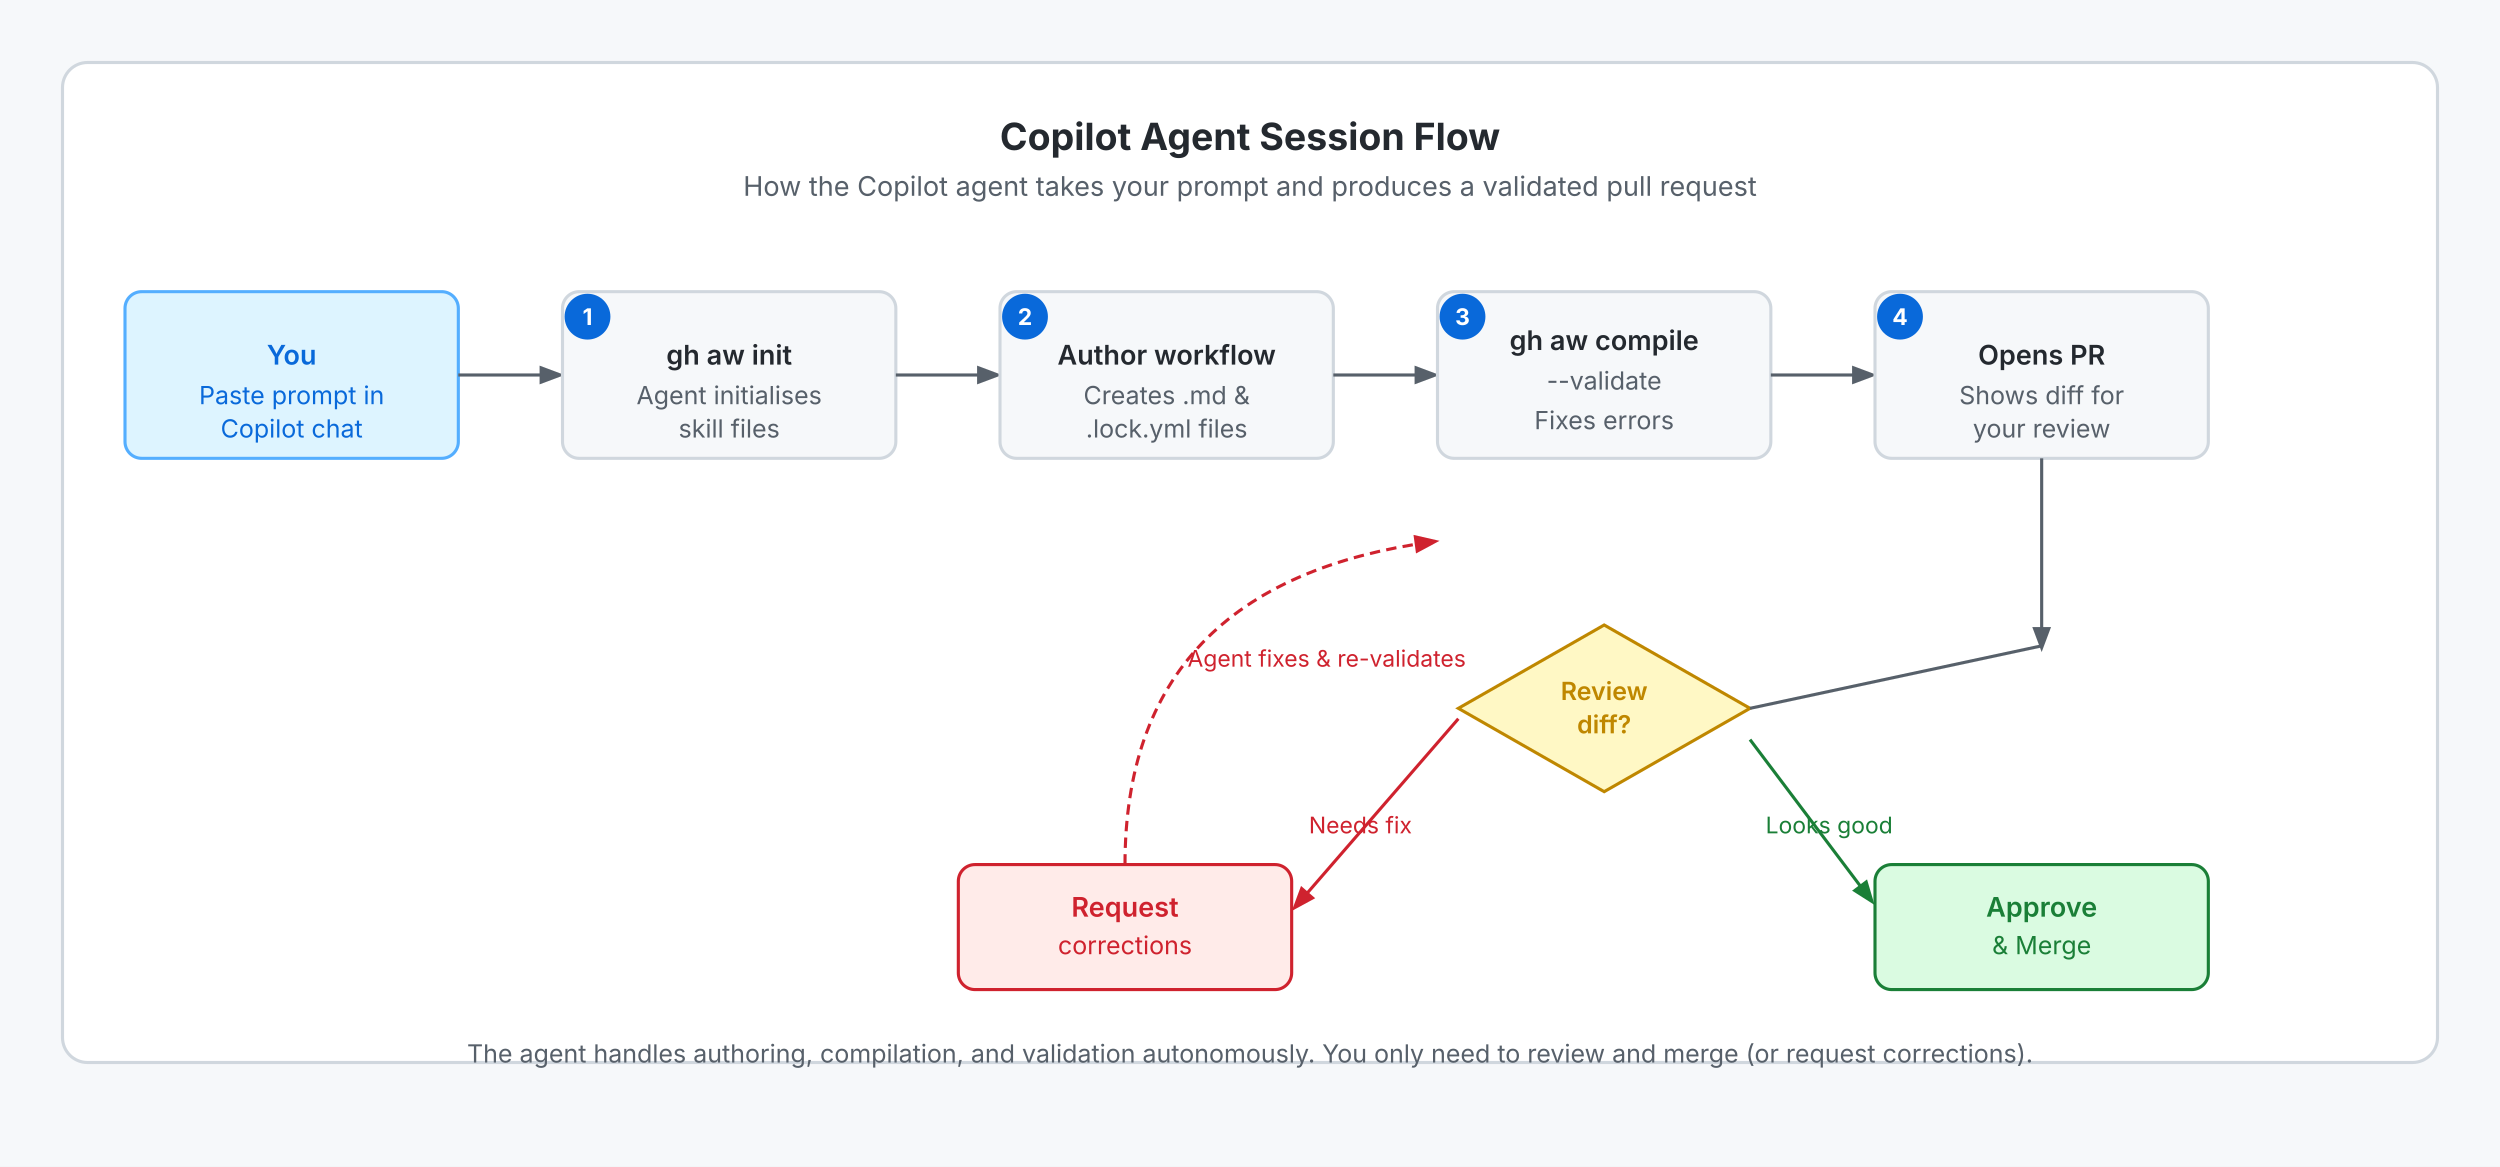
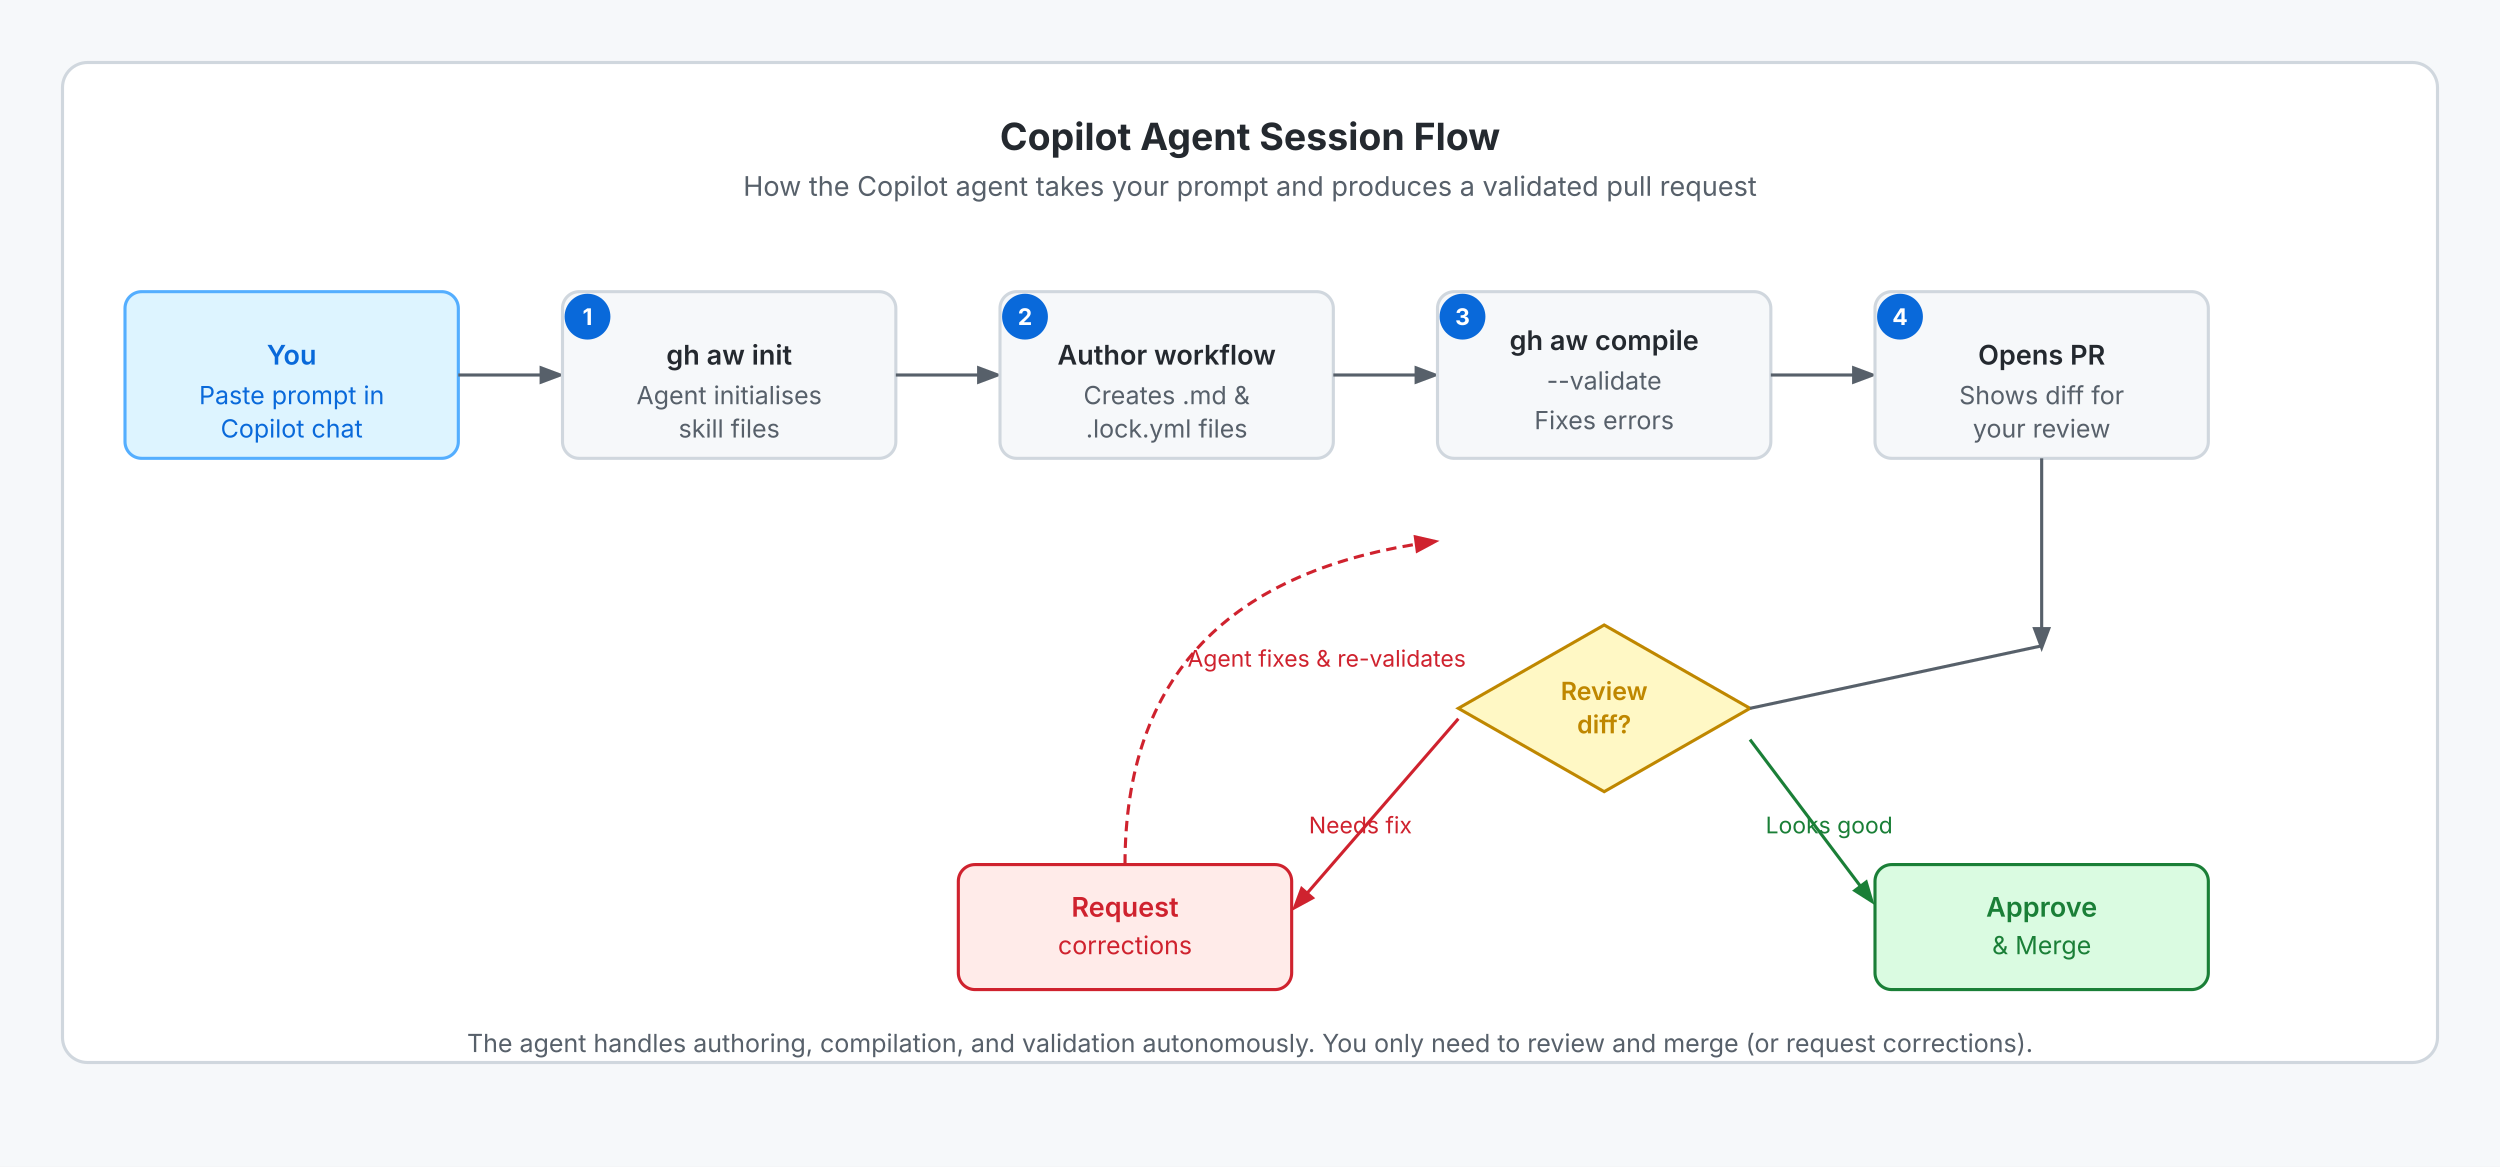
<svg xmlns="http://www.w3.org/2000/svg" width="1200" height="560" viewBox="0 0 1200 560" role="img" aria-label="Copilot agent session flow: prompt to pull request merge">
  <rect width="1200" height="560" fill="#f6f8fa" />
  <rect x="30" y="30" width="1140" height="480" rx="12" ry="12" fill="white" stroke="#d0d7de" stroke-width="1.5" />
  <text x="600" y="72" font-family="system-ui, -apple-system, sans-serif" font-size="18" font-weight="700" fill="#24292f" text-anchor="middle">Copilot Agent Session Flow</text>
  <text x="600" y="94" font-family="system-ui, -apple-system, sans-serif" font-size="13" fill="#57606a" text-anchor="middle">How the Copilot agent takes your prompt and produces a validated pull request</text>
  <rect x="60" y="140" width="160" height="80" rx="8" ry="8" fill="#ddf4ff" stroke="#54aeff" stroke-width="1.5" />
  <text x="140" y="175" font-family="system-ui, -apple-system, sans-serif" font-size="13" font-weight="600" fill="#0969da" text-anchor="middle">You</text>
  <text x="140" y="194" font-family="system-ui, -apple-system, sans-serif" font-size="12" fill="#0969da" text-anchor="middle">Paste prompt in</text>
  <text x="140" y="210" font-family="system-ui, -apple-system, sans-serif" font-size="12" fill="#0969da" text-anchor="middle">Copilot chat</text>
  <line x1="220" y1="180" x2="268" y2="180" stroke="#57606a" stroke-width="1.5" marker-end="url(#arrow)" />
  <rect x="270" y="140" width="160" height="80" rx="8" ry="8" fill="#f6f8fa" stroke="#d0d7de" stroke-width="1.5" />
  <circle cx="282" cy="152" r="11" fill="#0969da" />
  <text x="282" y="156" font-family="system-ui, -apple-system, sans-serif" font-size="11" font-weight="700" fill="white" text-anchor="middle">1</text>
  <text x="350" y="175" font-family="system-ui, -apple-system, sans-serif" font-size="13" font-weight="600" fill="#24292f" text-anchor="middle">gh aw init</text>
  <text x="350" y="194" font-family="system-ui, -apple-system, sans-serif" font-size="12" fill="#57606a" text-anchor="middle">Agent initialises</text>
  <text x="350" y="210" font-family="system-ui, -apple-system, sans-serif" font-size="12" fill="#57606a" text-anchor="middle">skill files</text>
  <line x1="430" y1="180" x2="478" y2="180" stroke="#57606a" stroke-width="1.5" marker-end="url(#arrow)" />
  <rect x="480" y="140" width="160" height="80" rx="8" ry="8" fill="#f6f8fa" stroke="#d0d7de" stroke-width="1.5" />
  <circle cx="492" cy="152" r="11" fill="#0969da" />
  <text x="492" y="156" font-family="system-ui, -apple-system, sans-serif" font-size="11" font-weight="700" fill="white" text-anchor="middle">2</text>
  <text x="560" y="175" font-family="system-ui, -apple-system, sans-serif" font-size="13" font-weight="600" fill="#24292f" text-anchor="middle">Author workflow</text>
  <text x="560" y="194" font-family="system-ui, -apple-system, sans-serif" font-size="12" fill="#57606a" text-anchor="middle">Creates .md &amp;</text>
  <text x="560" y="210" font-family="system-ui, -apple-system, sans-serif" font-size="12" fill="#57606a" text-anchor="middle">.lock.yml files</text>
  <line x1="640" y1="180" x2="688" y2="180" stroke="#57606a" stroke-width="1.5" marker-end="url(#arrow)" />
  <rect x="690" y="140" width="160" height="80" rx="8" ry="8" fill="#f6f8fa" stroke="#d0d7de" stroke-width="1.5" />
  <circle cx="702" cy="152" r="11" fill="#0969da" />
  <text x="702" y="156" font-family="system-ui, -apple-system, sans-serif" font-size="11" font-weight="700" fill="white" text-anchor="middle">3</text>
  <text x="770" y="168" font-family="system-ui, -apple-system, sans-serif" font-size="13" font-weight="600" fill="#24292f" text-anchor="middle">gh aw compile</text>
  <text x="770" y="187" font-family="system-ui, -apple-system, sans-serif" font-size="12" fill="#57606a" text-anchor="middle">--validate</text>
  <text x="770" y="206" font-family="system-ui, -apple-system, sans-serif" font-size="12" fill="#57606a" text-anchor="middle">Fixes errors</text>
  <line x1="850" y1="180" x2="898" y2="180" stroke="#57606a" stroke-width="1.5" marker-end="url(#arrow)" />
  <rect x="900" y="140" width="160" height="80" rx="8" ry="8" fill="#f6f8fa" stroke="#d0d7de" stroke-width="1.5" />
  <circle cx="912" cy="152" r="11" fill="#0969da" />
  <text x="912" y="156" font-family="system-ui, -apple-system, sans-serif" font-size="11" font-weight="700" fill="white" text-anchor="middle">4</text>
  <text x="980" y="175" font-family="system-ui, -apple-system, sans-serif" font-size="13" font-weight="600" fill="#24292f" text-anchor="middle">Opens PR</text>
  <text x="980" y="194" font-family="system-ui, -apple-system, sans-serif" font-size="12" fill="#57606a" text-anchor="middle">Shows diff for</text>
  <text x="980" y="210" font-family="system-ui, -apple-system, sans-serif" font-size="12" fill="#57606a" text-anchor="middle">your review</text>
  <defs>
    <marker id="arrow" markerWidth="8" markerHeight="8" refX="6" refY="3" orient="auto">
      <path d="M0,0 L0,6 L8,3 z" fill="#57606a" />
    </marker>
    <marker id="arrow-green" markerWidth="8" markerHeight="8" refX="6" refY="3" orient="auto">
      <path d="M0,0 L0,6 L8,3 z" fill="#1a7f37" />
    </marker>
    <marker id="arrow-red" markerWidth="8" markerHeight="8" refX="6" refY="3" orient="auto">
      <path d="M0,0 L0,6 L8,3 z" fill="#cf222e" />
    </marker>
  </defs>
  <polygon points="770,300 840,340 770,380 700,340" fill="#fff8c5" stroke="#bf8700" stroke-width="1.5" />
  <text x="770" y="336" font-family="system-ui, -apple-system, sans-serif" font-size="12" font-weight="600" fill="#bf8700" text-anchor="middle">Review</text>
  <text x="770" y="352" font-family="system-ui, -apple-system, sans-serif" font-size="12" font-weight="600" fill="#bf8700" text-anchor="middle">diff?</text>
  <line x1="980" y1="220" x2="980" y2="310" stroke="#57606a" stroke-width="1.5" marker-end="url(#arrow)" />
  <line x1="980" y1="310" x2="840" y2="340" stroke="#57606a" stroke-width="1.5" />
  <rect x="900" y="415" width="160" height="60" rx="8" ry="8" fill="#dafbe1" stroke="#1a7f37" stroke-width="1.5" />
  <text x="980" y="440" font-family="system-ui, -apple-system, sans-serif" font-size="13" font-weight="600" fill="#1a7f37" text-anchor="middle">Approve</text>
  <text x="980" y="458" font-family="system-ui, -apple-system, sans-serif" font-size="12" fill="#1a7f37" text-anchor="middle">&amp; Merge</text>
  <line x1="840" y1="355" x2="898" y2="432" stroke="#1a7f37" stroke-width="1.5" marker-end="url(#arrow-green)" />
  <text x="878" y="400" font-family="system-ui, -apple-system, sans-serif" font-size="11" fill="#1a7f37" text-anchor="middle">Looks good</text>
  <rect x="460" y="415" width="160" height="60" rx="8" ry="8" fill="#ffebe9" stroke="#cf222e" stroke-width="1.5" />
  <text x="540" y="440" font-family="system-ui, -apple-system, sans-serif" font-size="13" font-weight="600" fill="#cf222e" text-anchor="middle">Request</text>
  <text x="540" y="458" font-family="system-ui, -apple-system, sans-serif" font-size="12" fill="#cf222e" text-anchor="middle">corrections</text>
  <line x1="700" y1="345" x2="622" y2="435" stroke="#cf222e" stroke-width="1.5" marker-end="url(#arrow-red)" />
  <text x="653" y="400" font-family="system-ui, -apple-system, sans-serif" font-size="11" fill="#cf222e" text-anchor="middle">Needs fix</text>
  <path d="M540,415 Q540,280 688,260" stroke="#cf222e" stroke-width="1.5" fill="none" stroke-dasharray="5,3" marker-end="url(#arrow-red)" />
  <text x="570" y="320" font-family="system-ui, -apple-system, sans-serif" font-size="11" fill="#cf222e" text-anchor="start">Agent fixes &amp; re-validates</text>
-   <text x="600" y="510" font-family="system-ui, -apple-system, sans-serif" font-size="12" fill="#57606a" text-anchor="middle">The agent handles authoring, compilation, and validation autonomously. You only need to review and merge (or request corrections).</text>
+   <text x="600" y="505" font-family="system-ui, -apple-system, sans-serif" font-size="12" fill="#57606a" text-anchor="middle">The agent handles authoring, compilation, and validation autonomously. You only need to review and merge (or request corrections).</text>
</svg>
